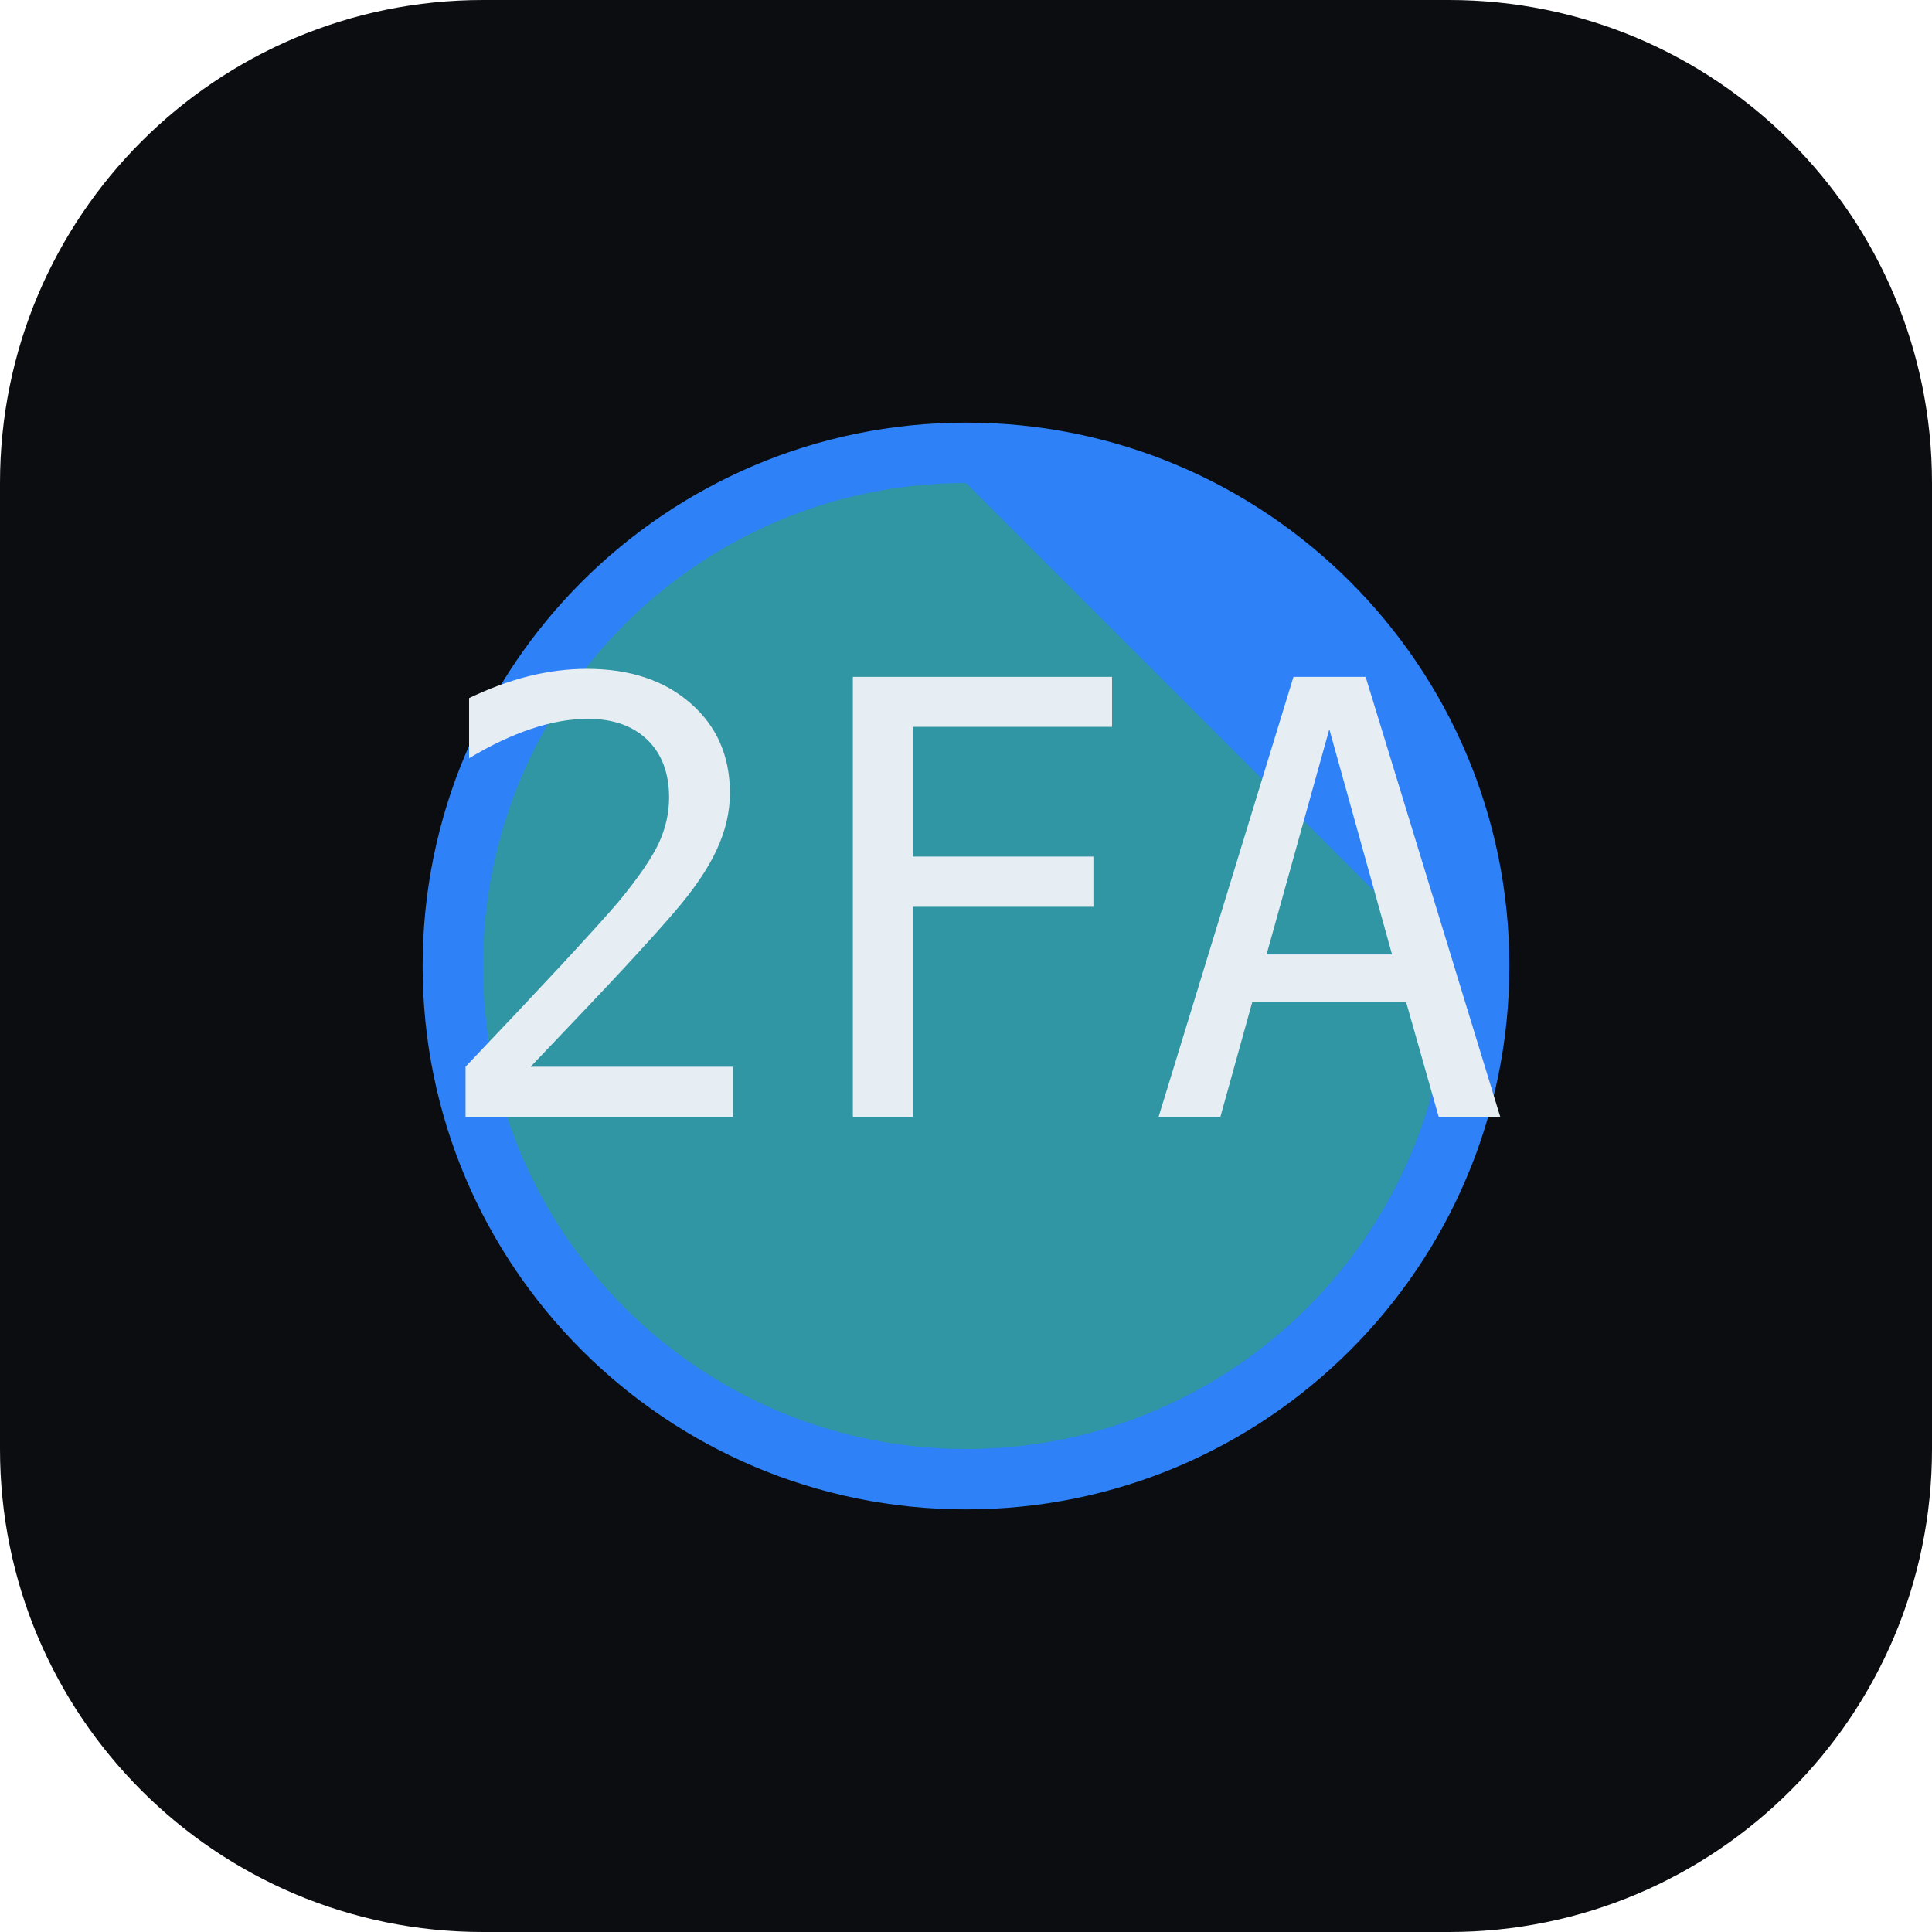
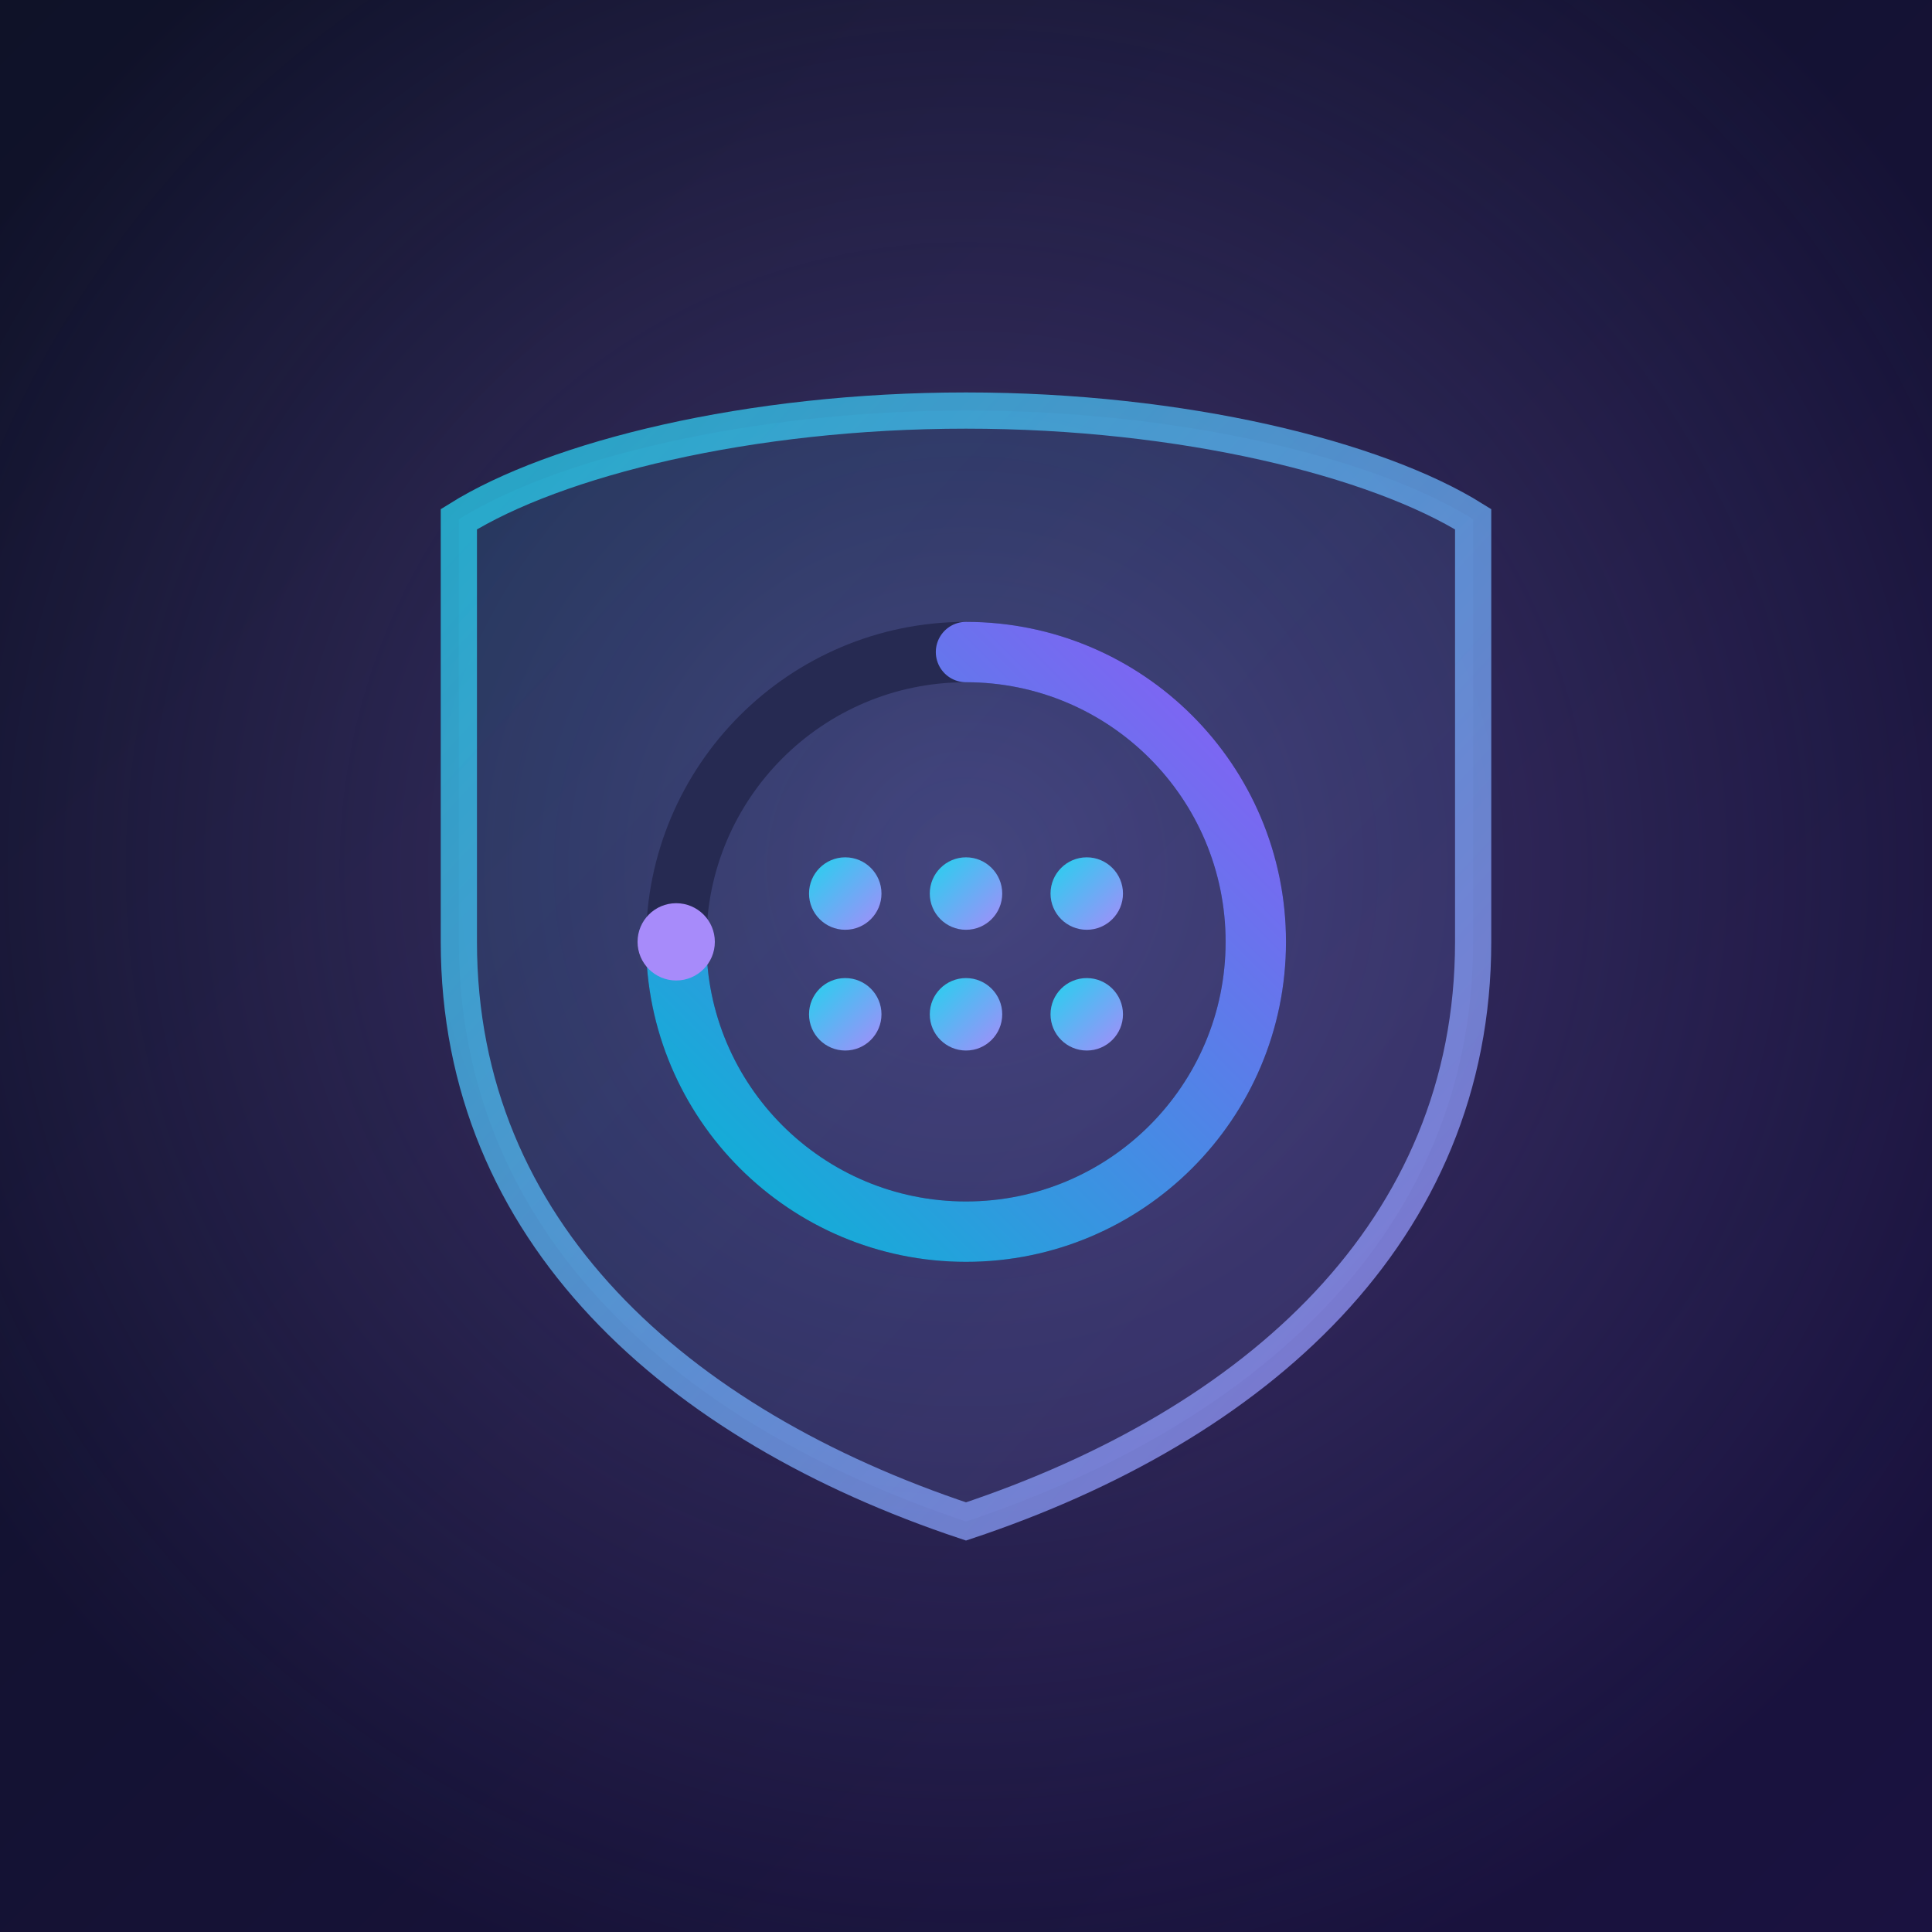
<svg xmlns="http://www.w3.org/2000/svg" viewBox="0 0 128 128">
-   <rect width="128" height="128" rx="32" fill="#0b0d10" />
-   <g>
-     <circle cx="64" cy="64" r="36" fill="#2f81f7" />
-     <path d="M64 32a32 32 0 1032 32" fill="#30a46c" opacity="0.6" />
-     <text x="64" y="74" font-family="monospace" font-size="40" text-anchor="middle" fill="#e6edf3">2FA</text>
+   <defs>
+     <linearGradient id="bg" x1="0" y1="0" x2="1" y2="1">
+       <stop offset="0" stop-color="#0f1228" />
+       <stop offset="1" stop-color="#1a1240" />
+     </linearGradient>
+     <linearGradient id="accent" x1="0" y1="0" x2="1" y2="1">
+       <stop offset="0" stop-color="#22d3ee" />
+       <stop offset="1" stop-color="#a78bfa" />
+     </linearGradient>
+     <linearGradient id="accentBright" x1="0" y1="1" x2="1" y2="0">
+       <stop offset="0" stop-color="#06b6d4" />
+       <stop offset="1" stop-color="#8b5cf6" />
+     </linearGradient>
+     <radialGradient id="glow" cx="0.5" cy="0.45" r="0.6">
+       <stop offset="0" stop-color="#a78bfa" stop-opacity="0.30" />
+       <stop offset="1" stop-color="#a78bfa" stop-opacity="0" />
+     </radialGradient>
+   </defs>
+   <rect width="128" height="128" fill="url(#bg)" />
+   <rect width="128" height="128" fill="url(#glow)" />
+   <g transform="translate(64 64) scale(0.8) translate(-64 -64)">
+     <path d="M64 18 C 82 18, 98 22, 106 27 L 106 62 C 106 86, 88 102, 64 110 C 40 102, 22 86, 22 62 L 22 27 C 30 22, 46 18, 64 18 Z" fill="url(#accent)" opacity="0.12" />
+     <path d="M64 18 C 82 18, 98 22, 106 27 L 106 62 C 106 86, 88 102, 64 110 C 40 102, 22 86, 22 62 L 22 27 C 30 22, 46 18, 64 18 Z" fill="none" stroke="url(#accent)" stroke-width="3" opacity="0.75" />
+     <circle cx="64" cy="62" r="24" fill="none" stroke="#262a52" stroke-width="5" />
+     <path d="M 64 38 A 24 24 0 1 1 40 62" fill="none" stroke="url(#accentBright)" stroke-width="5" stroke-linecap="round" />
+     <circle cx="40" cy="62" r="3.2" fill="#a78bfa" />
+     <g fill="url(#accent)">
+       <circle cx="54" cy="58" r="3" />
+       <circle cx="64" cy="58" r="3" />
+       <circle cx="74" cy="58" r="3" />
+       <circle cx="54" cy="68" r="3" />
+       <circle cx="64" cy="68" r="3" />
+       <circle cx="74" cy="68" r="3" />
+     </g>
  </g>
</svg>
